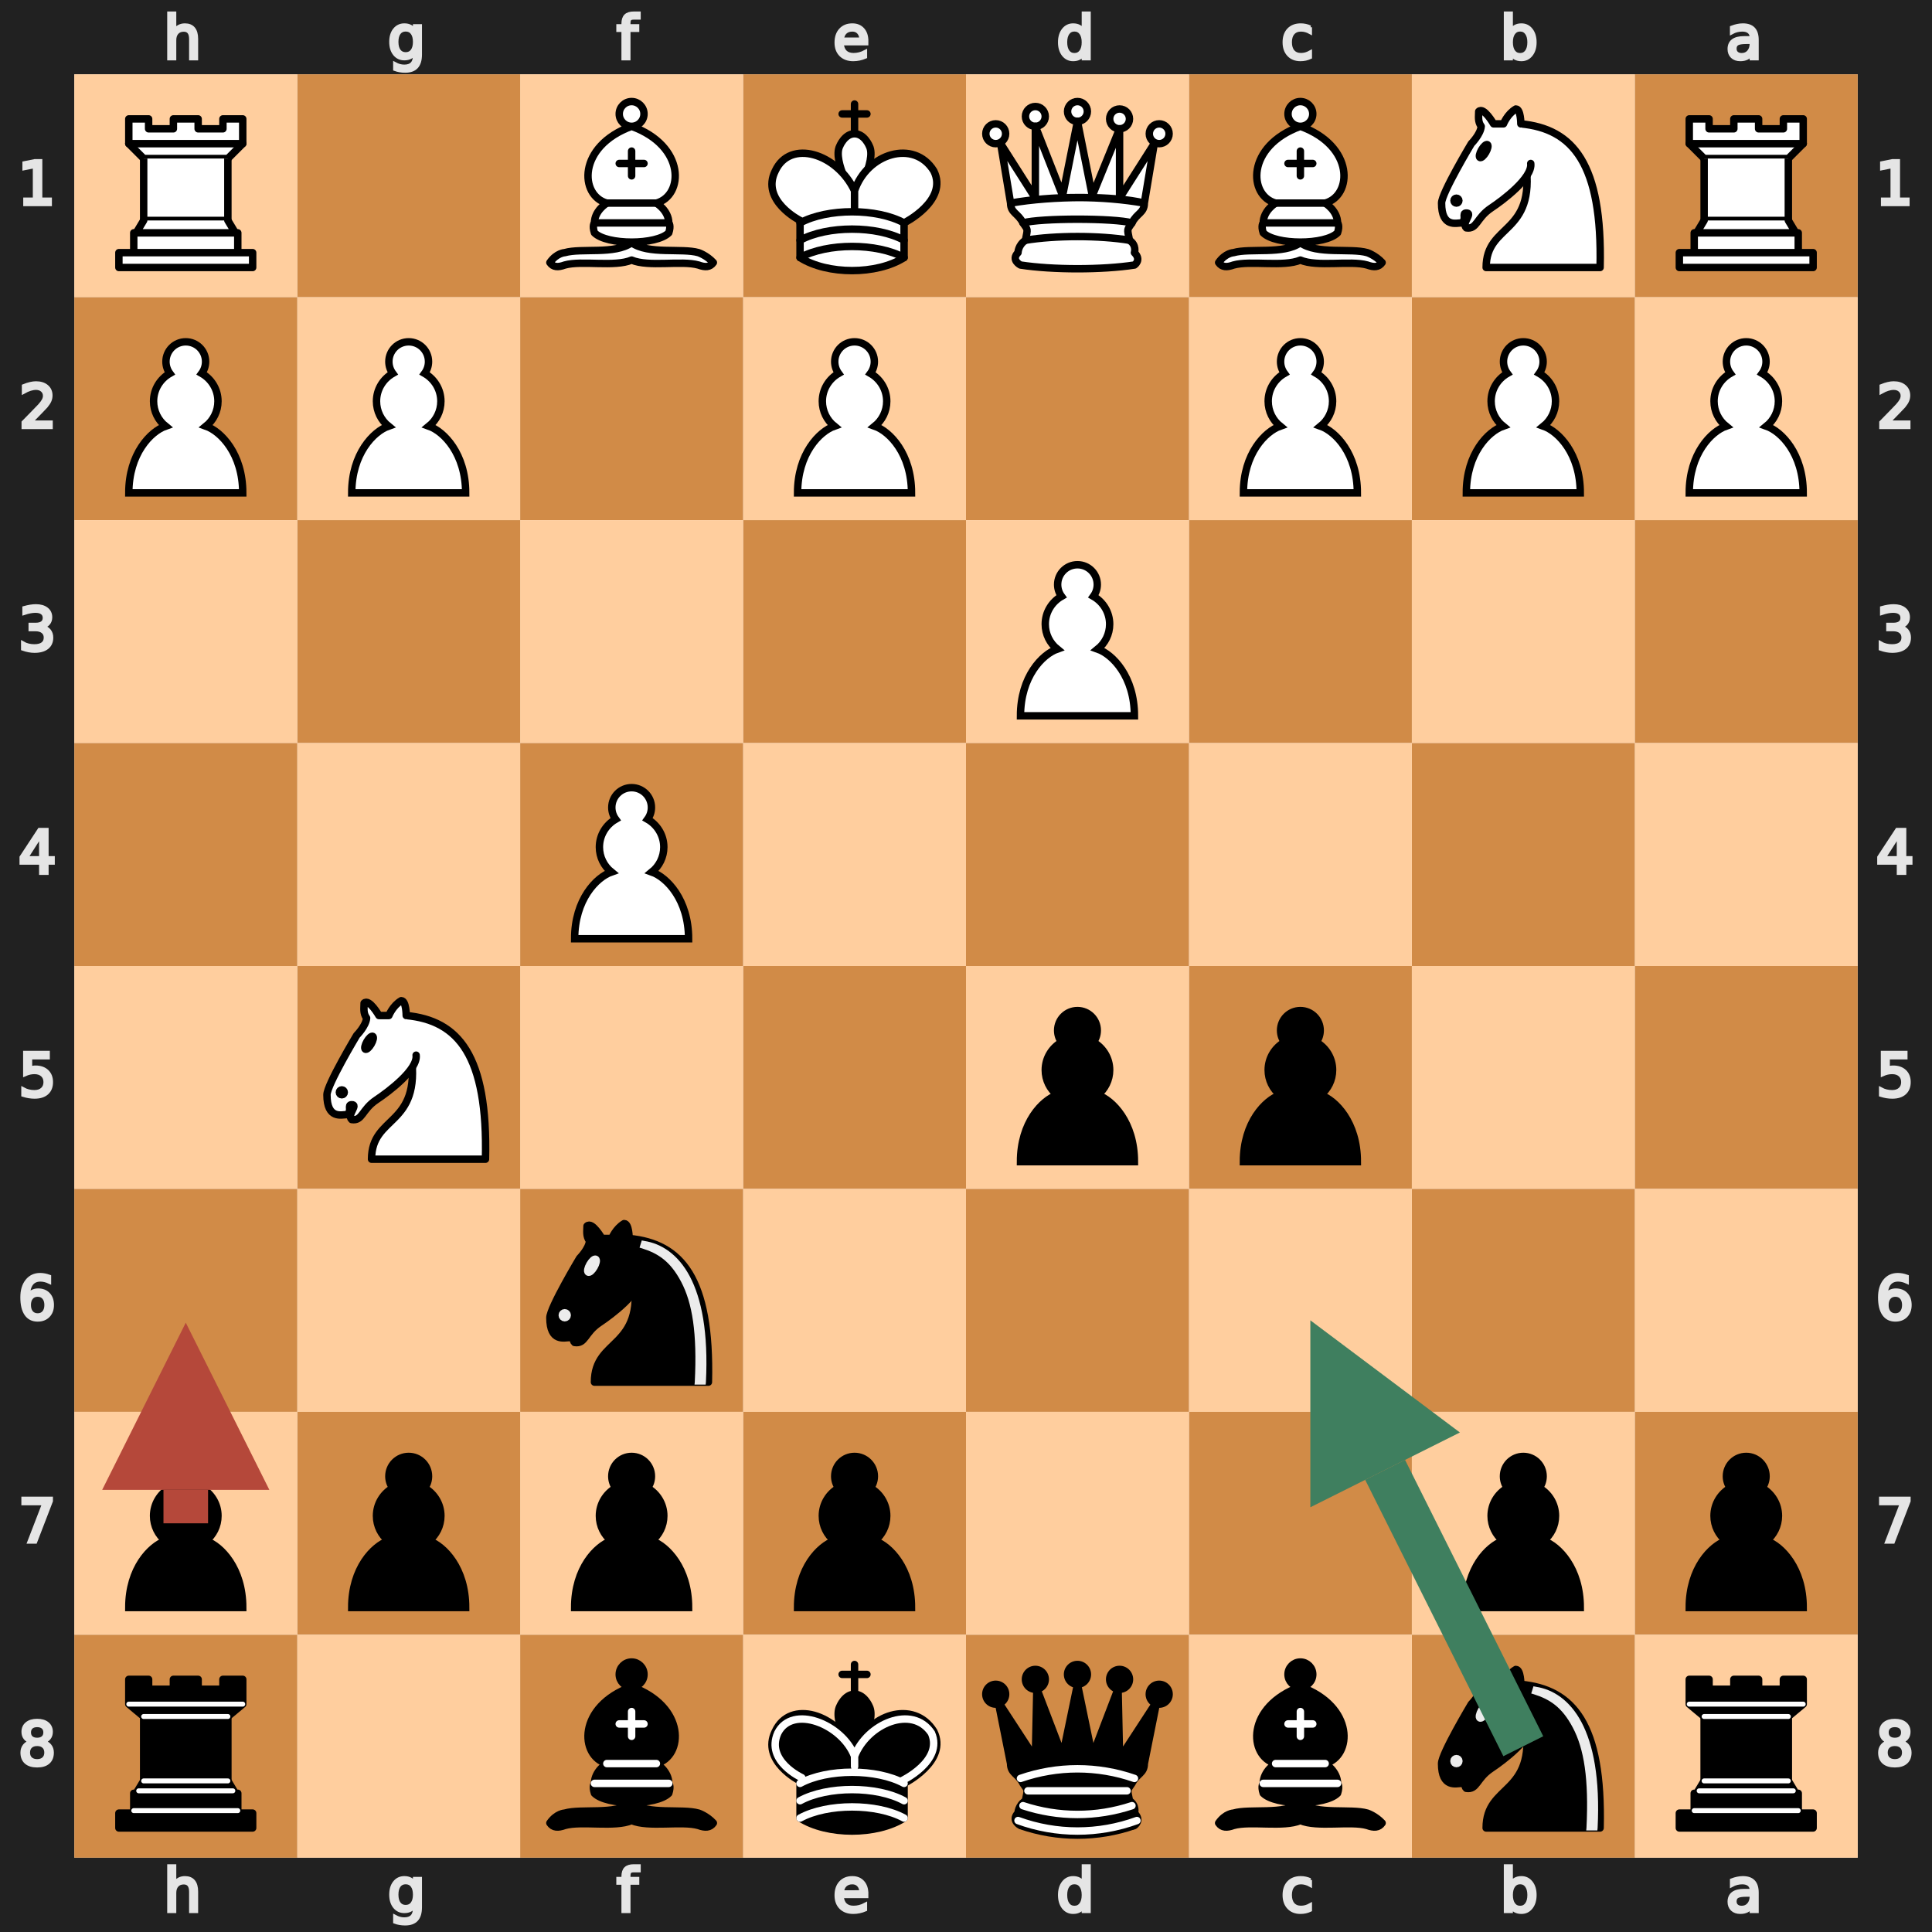
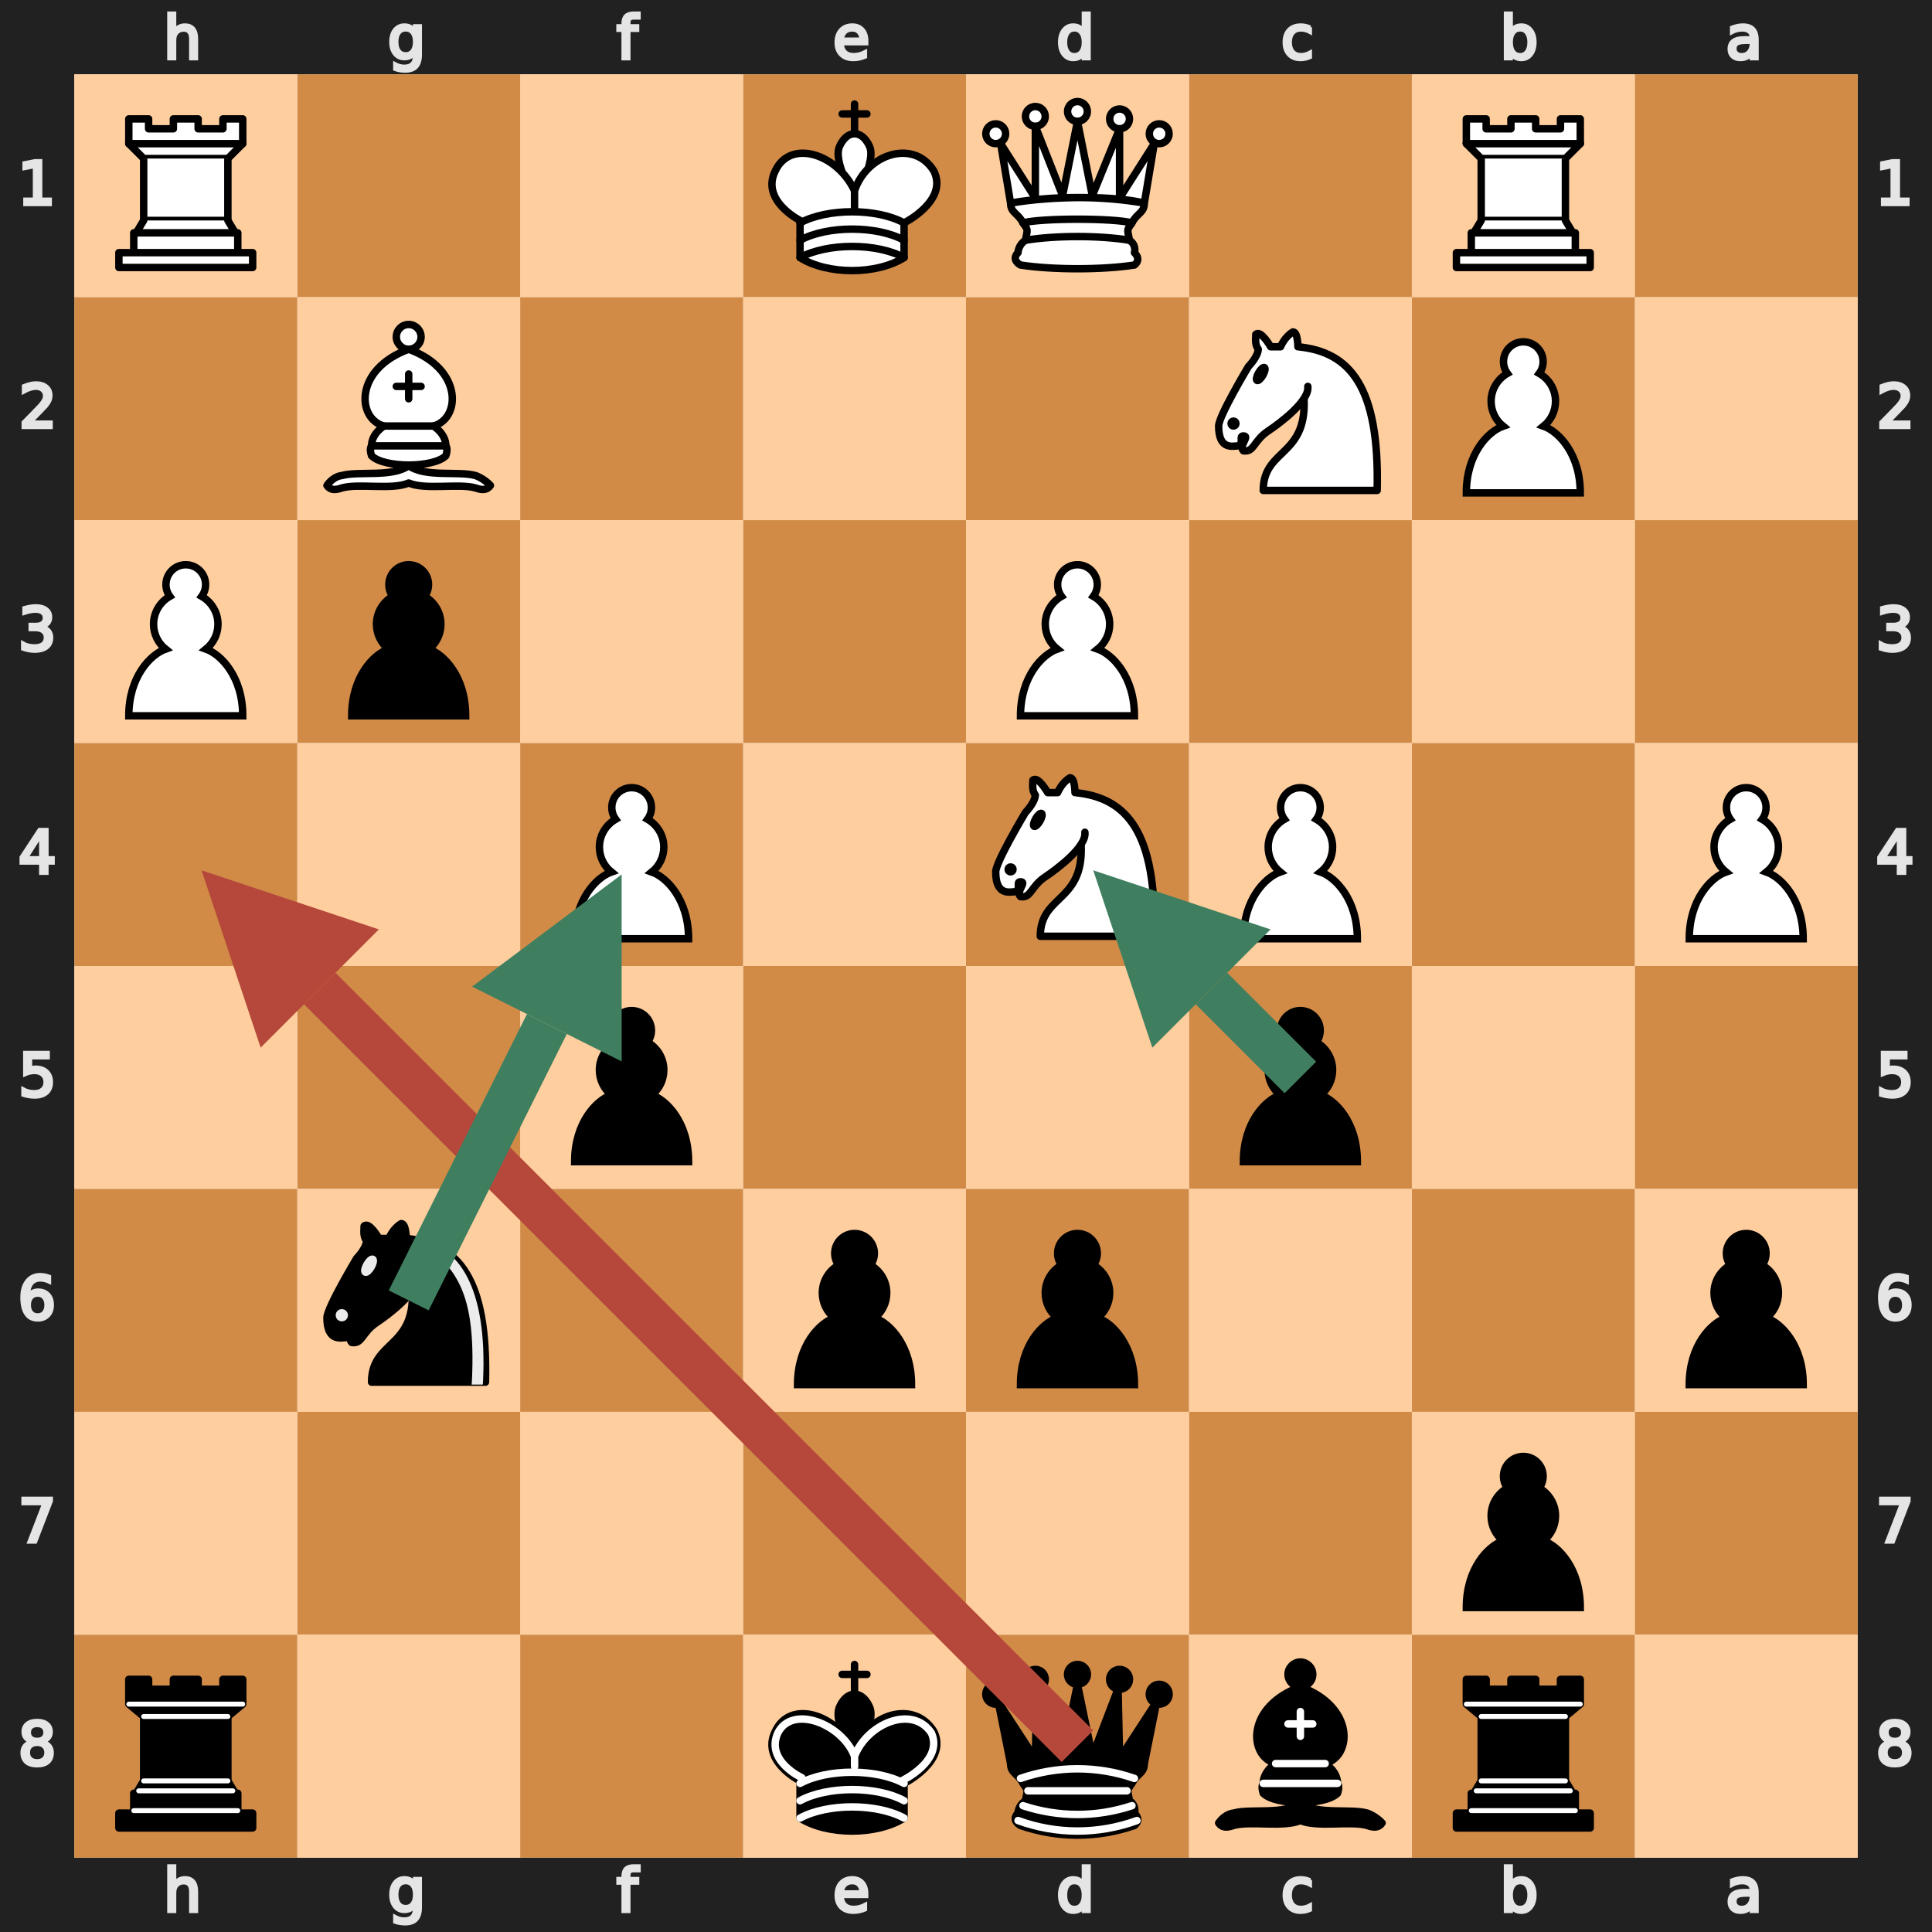
<svg xmlns="http://www.w3.org/2000/svg" xmlns:xlink="http://www.w3.org/1999/xlink" viewBox="0 0 390 390" width="360" height="360">
  <defs>
    <g id="white-pawn" class="white pawn">
      <path d="M22.5 9c-2.21 0-4 1.79-4 4 0 .89.29 1.71.78 2.38C17.33 16.5 16 18.59 16 21c0 2.03.94 3.84 2.41 5.03-3 1.06-7.41 5.55-7.41 13.47h23c0-7.92-4.41-12.41-7.41-13.47 1.47-1.19 2.41-3 2.41-5.03 0-2.41-1.33-4.5-3.28-5.62.49-.67.78-1.49.78-2.38 0-2.21-1.79-4-4-4z" fill="#fff" stroke="#000" stroke-width="1.5" stroke-linecap="round" />
    </g>
    <g id="white-knight" class="white knight" fill="none" fill-rule="evenodd" stroke="#000" stroke-width="1.5" stroke-linecap="round" stroke-linejoin="round">
      <path d="M 22,10 C 32.5,11 38.5,18 38,39 L 15,39 C 15,30 25,32.5 23,18" style="fill:#ffffff; stroke:#000000;" />
      <path d="M 24,18 C 24.38,20.91 18.45,25.37 16,27 C 13,29 13.18,31.34 11,31 C 9.958,30.06 12.41,27.96 11,28 C 10,28 11.19,29.23 10,30 C 9,30 5.997,31 6,26 C 6,24 12,14 12,14 C 12,14 13.89,12.1 14,10.5 C 13.27,9.506 13.5,8.5 13.5,7.5 C 14.5,6.5 16.5,10 16.5,10 L 18.5,10 C 18.5,10 19.28,8.008 21,7 C 22,7 22,10 22,10" style="fill:#ffffff; stroke:#000000;" />
      <path d="M 9.5 25.5 A 0.5 0.5 0 1 1 8.5,25.5 A 0.5 0.5 0 1 1 9.5 25.5 z" style="fill:#000000; stroke:#000000;" />
      <path d="M 15 15.5 A 0.5 1.5 0 1 1 14,15.5 A 0.5 1.5 0 1 1 15 15.5 z" transform="matrix(0.866,0.5,-0.5,0.866,9.693,-5.173)" style="fill:#000000; stroke:#000000;" />
    </g>
    <g id="white-bishop" class="white bishop" fill="none" fill-rule="evenodd" stroke="#000" stroke-width="1.5" stroke-linecap="round" stroke-linejoin="round">
      <g fill="#fff" stroke-linecap="butt">
        <path d="M9 36c3.39-.97 10.11.43 13.5-2 3.39 2.43 10.11 1.03 13.5 2 0 0 1.65.54 3 2-.68.97-1.65.99-3 .5-3.39-.97-10.11.46-13.5-1-3.39 1.46-10.11.03-13.5 1-1.354.49-2.323.47-3-.5 1.354-1.94 3-2 3-2zM15 32c2.5 2.5 12.5 2.5 15 0 .5-1.5 0-2 0-2 0-2.5-2.5-4-2.5-4 5.5-1.5 6-11.5-5-15.5-11 4-10.5 14-5 15.5 0 0-2.5 1.5-2.5 4 0 0-.5.5 0 2zM25 8a2.5 2.5 0 1 1-5 0 2.5 2.5 0 1 1 5 0z" />
      </g>
      <path d="M17.5 26h10M15 30h15m-7.5-14.5v5M20 18h5" stroke-linejoin="miter" />
    </g>
    <g id="white-rook" class="white rook" fill="#fff" fill-rule="evenodd" stroke="#000" stroke-width="1.5" stroke-linecap="round" stroke-linejoin="round">
      <path d="M9 39h27v-3H9v3zM12 36v-4h21v4H12zM11 14V9h4v2h5V9h5v2h5V9h4v5" stroke-linecap="butt" />
      <path d="M34 14l-3 3H14l-3-3" />
      <path d="M31 17v12.5H14V17" stroke-linecap="butt" stroke-linejoin="miter" />
      <path d="M31 29.5l1.5 2.5h-20l1.5-2.5" />
      <path d="M11 14h23" fill="none" stroke-linejoin="miter" />
    </g>
    <g id="white-queen" class="white queen" fill="#fff" fill-rule="evenodd" stroke="#000" stroke-width="1.5" stroke-linecap="round" stroke-linejoin="round">
      <path d="M8 12a2 2 0 1 1-4 0 2 2 0 1 1 4 0zM24.5 7.5a2 2 0 1 1-4 0 2 2 0 1 1 4 0zM41 12a2 2 0 1 1-4 0 2 2 0 1 1 4 0zM16 8.5a2 2 0 1 1-4 0 2 2 0 1 1 4 0zM33 9a2 2 0 1 1-4 0 2 2 0 1 1 4 0z" />
      <path d="M9 26c8.5-1.5 21-1.5 27 0l2-12-7 11V11l-5.5 13.5-3-15-3 15-5.5-14V25L7 14l2 12zM9 26c0 2 1.5 2 2.5 4 1 1.5 1 1 .5 3.5-1.5 1-1.5 2.5-1.5 2.5-1.5 1.5.5 2.5.5 2.5 6.5 1 16.5 1 23 0 0 0 1.5-1 0-2.5 0 0 .5-1.5-1-2.5-.5-2.5-.5-2 .5-3.5 1-2 2.5-2 2.5-4-8.5-1.5-18.5-1.5-27 0z" stroke-linecap="butt" />
      <path d="M11.5 30c3.5-1 18.5-1 22 0M12 33.5c6-1 15-1 21 0" fill="none" />
    </g>
    <g id="white-king" class="white king" fill="none" fill-rule="evenodd" stroke="#000" stroke-width="1.5" stroke-linecap="round" stroke-linejoin="round">
      <path d="M22.5 11.63V6M20 8h5" stroke-linejoin="miter" />
      <path d="M22.5 25s4.5-7.5 3-10.5c0 0-1-2.5-3-2.5s-3 2.5-3 2.5c-1.5 3 3 10.5 3 10.5" fill="#fff" stroke-linecap="butt" stroke-linejoin="miter" />
      <path d="M11.5 37c5.5 3.5 15.5 3.5 21 0v-7s9-4.5 6-10.5c-4-6.5-13.5-3.5-16 4V27v-3.5c-3.5-7.5-13-10.5-16-4-3 6 5 10 5 10V37z" fill="#fff" />
      <path d="M11.5 30c5.5-3 15.5-3 21 0m-21 3.5c5.5-3 15.5-3 21 0m-21 3.5c5.5-3 15.5-3 21 0" />
    </g>
    <g id="black-pawn" class="black pawn">
      <path d="M22.5 9c-2.21 0-4 1.79-4 4 0 .89.29 1.71.78 2.38C17.33 16.5 16 18.59 16 21c0 2.03.94 3.84 2.41 5.03-3 1.06-7.41 5.55-7.41 13.47h23c0-7.92-4.41-12.41-7.41-13.47 1.47-1.19 2.41-3 2.41-5.03 0-2.41-1.33-4.5-3.28-5.62.49-.67.78-1.49.78-2.38 0-2.21-1.79-4-4-4z" fill="#000" stroke="#000" stroke-width="1.5" stroke-linecap="round" />
    </g>
    <g id="black-knight" class="black knight" fill="none" fill-rule="evenodd" stroke="#000" stroke-width="1.5" stroke-linecap="round" stroke-linejoin="round">
      <path d="M 22,10 C 32.5,11 38.5,18 38,39 L 15,39 C 15,30 25,32.5 23,18" style="fill:#000000; stroke:#000000;" />
      <path d="M 24,18 C 24.38,20.91 18.45,25.37 16,27 C 13,29 13.18,31.34 11,31 C 9.958,30.06 12.41,27.96 11,28 C 10,28 11.19,29.23 10,30 C 9,30 5.997,31 6,26 C 6,24 12,14 12,14 C 12,14 13.89,12.1 14,10.5 C 13.27,9.506 13.5,8.5 13.5,7.5 C 14.5,6.5 16.5,10 16.5,10 L 18.5,10 C 18.5,10 19.28,8.008 21,7 C 22,7 22,10 22,10" style="fill:#000000; stroke:#000000;" />
      <path d="M 9.5 25.5 A 0.5 0.5 0 1 1 8.5,25.5 A 0.5 0.5 0 1 1 9.5 25.5 z" style="fill:#ececec; stroke:#ececec;" />
      <path d="M 15 15.5 A 0.5 1.5 0 1 1 14,15.5 A 0.5 1.5 0 1 1 15 15.5 z" transform="matrix(0.866,0.5,-0.5,0.866,9.693,-5.173)" style="fill:#ececec; stroke:#ececec;" />
      <path d="M 24.55,10.4 L 24.1,11.85 L 24.6,12 C 27.75,13 30.25,14.49 32.5,18.75 C 34.75,23.01 35.75,29.06 35.25,39 L 35.2,39.5 L 37.45,39.5 L 37.5,39 C 38,28.94 36.62,22.15 34.25,17.66 C 31.88,13.17 28.46,11.02 25.06,10.5 L 24.55,10.4 z " style="fill:#ececec; stroke:none;" />
    </g>
    <g id="black-bishop" class="black bishop" fill="none" fill-rule="evenodd" stroke="#000" stroke-width="1.5" stroke-linecap="round" stroke-linejoin="round">
      <path d="M9 36c3.39-.97 10.11.43 13.5-2 3.39 2.43 10.11 1.03 13.5 2 0 0 1.65.54 3 2-.68.97-1.65.99-3 .5-3.39-.97-10.11.46-13.5-1-3.39 1.46-10.11.03-13.5 1-1.354.49-2.323.47-3-.5 1.354-1.94 3-2 3-2zm6-4c2.5 2.5 12.5 2.5 15 0 .5-1.5 0-2 0-2 0-2.5-2.5-4-2.5-4 5.5-1.5 6-11.5-5-15.5-11 4-10.5 14-5 15.5 0 0-2.5 1.5-2.5 4 0 0-.5.5 0 2zM25 8a2.5 2.5 0 1 1-5 0 2.5 2.5 0 1 1 5 0z" fill="#000" stroke-linecap="butt" />
      <path d="M17.5 26h10M15 30h15m-7.5-14.5v5M20 18h5" stroke="#fff" stroke-linejoin="miter" />
    </g>
    <g id="black-rook" class="black rook" fill="#000" fill-rule="evenodd" stroke="#000" stroke-width="1.5" stroke-linecap="round" stroke-linejoin="round">
      <path d="M9 39h27v-3H9v3zM12.5 32l1.5-2.5h17l1.5 2.5h-20zM12 36v-4h21v4H12z" stroke-linecap="butt" />
      <path d="M14 29.5v-13h17v13H14z" stroke-linecap="butt" stroke-linejoin="miter" />
      <path d="M14 16.5L11 14h23l-3 2.5H14zM11 14V9h4v2h5V9h5v2h5V9h4v5H11z" stroke-linecap="butt" />
      <path d="M12 35.5h21M13 31.5h19M14 29.5h17M14 16.5h17M11 14h23" fill="none" stroke="#fff" stroke-width="1" stroke-linejoin="miter" />
    </g>
    <g id="black-queen" class="black queen" fill="#000" fill-rule="evenodd" stroke="#000" stroke-width="1.5" stroke-linecap="round" stroke-linejoin="round">
      <g fill="#000" stroke="none">
        <circle cx="6" cy="12" r="2.75" />
        <circle cx="14" cy="9" r="2.75" />
        <circle cx="22.5" cy="8" r="2.75" />
        <circle cx="31" cy="9" r="2.75" />
        <circle cx="39" cy="12" r="2.75" />
      </g>
      <path d="M9 26c8.5-1.5 21-1.5 27 0l2.5-12.5L31 25l-.3-14.1-5.2 13.6-3-14.5-3 14.5-5.2-13.6L14 25 6.5 13.5 9 26zM9 26c0 2 1.5 2 2.5 4 1 1.5 1 1 .5 3.5-1.5 1-1.5 2.5-1.5 2.5-1.5 1.5.5 2.5.5 2.5 6.5 1 16.5 1 23 0 0 0 1.5-1 0-2.5 0 0 .5-1.5-1-2.5-.5-2.5-.5-2 .5-3.5 1-2 2.5-2 2.5-4-8.5-1.5-18.5-1.5-27 0z" stroke-linecap="butt" />
      <path d="M11 38.5a35 35 1 0 0 23 0" fill="none" stroke-linecap="butt" />
      <path d="M11 29a35 35 1 0 1 23 0M12.5 31.5h20M11.5 34.5a35 35 1 0 0 22 0M10.5 37.5a35 35 1 0 0 24 0" fill="none" stroke="#fff" />
    </g>
    <g id="black-king" class="black king" fill="none" fill-rule="evenodd" stroke="#000" stroke-width="1.5" stroke-linecap="round" stroke-linejoin="round">
      <path d="M22.5 11.63V6" stroke-linejoin="miter" />
      <path d="M22.5 25s4.5-7.5 3-10.5c0 0-1-2.5-3-2.5s-3 2.5-3 2.5c-1.5 3 3 10.5 3 10.5" fill="#000" stroke-linecap="butt" stroke-linejoin="miter" />
      <path d="M11.5 37c5.5 3.5 15.5 3.5 21 0v-7s9-4.5 6-10.5c-4-6.5-13.5-3.5-16 4V27v-3.5c-3.5-7.5-13-10.5-16-4-3 6 5 10 5 10V37z" fill="#000" />
      <path d="M20 8h5" stroke-linejoin="miter" />
      <path d="M32 29.5s8.5-4 6.03-9.65C34.15 14 25 18 22.5 24.5l.01 2.1-.01-2.1C20 18 9.906 14 6.997 19.85c-2.497 5.65 4.853 9 4.853 9M11.5 30c5.5-3 15.5-3 21 0m-21 3.5c5.5-3 15.5-3 21 0m-21 3.5c5.5-3 15.5-3 21 0" stroke="#fff" />
    </g>
  </defs>
  <rect x="7.5" y="7.5" width="375" height="375" fill="none" stroke="#212121" stroke-width="15" />
  <g transform="translate(335, 1) scale(0.75, 0.75)" fill="#e5e5e5" stroke="#e5e5e5">
    <path d="M23.328 10.016q-1.742 0-2.414.398-.672.398-.672 1.36 0 .765.5 1.218.508.445 1.375.445 1.196 0 1.914-.843.727-.852.727-2.258v-.32zm2.867-.594v4.992h-1.437v-1.328q-.492.797-1.227 1.18-.734.375-1.797.375-1.343 0-2.14-.75-.79-.758-.79-2.024 0-1.476.985-2.226.992-.75 2.953-.75h2.016V8.75q0-.992-.656-1.531-.649-.547-1.829-.547-.75 0-1.46.18-.711.18-1.368.539V6.062q.79-.304 1.532-.453.742-.156 1.445-.156 1.898 0 2.836.984.937.985.937 2.985z" />
  </g>
  <g transform="translate(335, 375) scale(0.75, 0.75)" fill="#e5e5e5" stroke="#e5e5e5">
    <path d="M23.328 10.016q-1.742 0-2.414.398-.672.398-.672 1.36 0 .765.5 1.218.508.445 1.375.445 1.196 0 1.914-.843.727-.852.727-2.258v-.32zm2.867-.594v4.992h-1.437v-1.328q-.492.797-1.227 1.18-.734.375-1.797.375-1.343 0-2.14-.75-.79-.758-.79-2.024 0-1.476.985-2.226.992-.75 2.953-.75h2.016V8.75q0-.992-.656-1.531-.649-.547-1.829-.547-.75 0-1.46.18-.711.18-1.368.539V6.062q.79-.304 1.532-.453.742-.156 1.445-.156 1.898 0 2.836.984.937.985.937 2.985z" />
  </g>
  <g transform="translate(290, 1) scale(0.75, 0.75)" fill="#e5e5e5" stroke="#e5e5e5">
    <path d="M24.922 10.047q0-1.586-.656-2.485-.649-.906-1.79-.906-1.14 0-1.796.906-.649.899-.649 2.485 0 1.586.649 2.492.656.898 1.797.898 1.14 0 1.789-.898.656-.906.656-2.492zm-4.89-3.055q.452-.781 1.14-1.156.695-.383 1.656-.383 1.594 0 2.586 1.266 1 1.265 1 3.328 0 2.062-1 3.328-.992 1.266-2.586 1.266-.96 0-1.656-.375-.688-.383-1.14-1.164v1.312h-1.446V2.258h1.445z" />
  </g>
  <g transform="translate(290, 375) scale(0.75, 0.75)" fill="#e5e5e5" stroke="#e5e5e5">
    <path d="M24.922 10.047q0-1.586-.656-2.485-.649-.906-1.79-.906-1.14 0-1.796.906-.649.899-.649 2.485 0 1.586.649 2.492.656.898 1.797.898 1.14 0 1.789-.898.656-.906.656-2.492zm-4.89-3.055q.452-.781 1.14-1.156.695-.383 1.656-.383 1.594 0 2.586 1.266 1 1.265 1 3.328 0 2.062-1 3.328-.992 1.266-2.586 1.266-.96 0-1.656-.375-.688-.383-1.14-1.164v1.312h-1.446V2.258h1.445z" />
  </g>
  <g transform="translate(245, 1) scale(0.75, 0.75)" fill="#e5e5e5" stroke="#e5e5e5">
    <path d="M25.96 6v1.344q-.608-.336-1.226-.5-.609-.172-1.234-.172-1.398 0-2.172.89-.773.883-.773 2.485 0 1.601.773 2.492.774.883 2.172.883.625 0 1.234-.164.618-.172 1.227-.508v1.328q-.602.281-1.25.422-.64.14-1.367.14-1.977 0-3.14-1.242-1.165-1.242-1.165-3.351 0-2.14 1.172-3.367 1.18-1.227 3.227-1.227.664 0 1.296.14.633.134 1.227.407z" />
  </g>
  <g transform="translate(245, 375) scale(0.75, 0.75)" fill="#e5e5e5" stroke="#e5e5e5">
    <path d="M25.96 6v1.344q-.608-.336-1.226-.5-.609-.172-1.234-.172-1.398 0-2.172.89-.773.883-.773 2.485 0 1.601.773 2.492.774.883 2.172.883.625 0 1.234-.164.618-.172 1.227-.508v1.328q-.602.281-1.25.422-.64.14-1.367.14-1.977 0-3.14-1.242-1.165-1.242-1.165-3.351 0-2.14 1.172-3.367 1.18-1.227 3.227-1.227.664 0 1.296.14.633.134 1.227.407z" />
  </g>
  <g transform="translate(200, 1) scale(0.75, 0.75)" fill="#e5e5e5" stroke="#e5e5e5">
    <path d="M24.973 6.992V2.258h1.437v12.156h-1.437v-1.312q-.453.78-1.149 1.164-.687.375-1.656.375-1.586 0-2.586-1.266-.992-1.266-.992-3.328 0-2.063.992-3.328 1-1.266 2.586-1.266.969 0 1.656.383.696.375 1.149 1.156zm-4.899 3.055q0 1.586.649 2.492.656.898 1.797.898 1.14 0 1.796-.898.657-.906.657-2.492 0-1.586-.657-2.485-.656-.906-1.796-.906-1.141 0-1.797.906-.649.899-.649 2.485z" />
  </g>
  <g transform="translate(200, 375) scale(0.75, 0.75)" fill="#e5e5e5" stroke="#e5e5e5">
    <path d="M24.973 6.992V2.258h1.437v12.156h-1.437v-1.312q-.453.78-1.149 1.164-.687.375-1.656.375-1.586 0-2.586-1.266-.992-1.266-.992-3.328 0-2.063.992-3.328 1-1.266 2.586-1.266.969 0 1.656.383.696.375 1.149 1.156zm-4.899 3.055q0 1.586.649 2.492.656.898 1.797.898 1.14 0 1.796-.898.657-.906.657-2.492 0-1.586-.657-2.485-.656-.906-1.796-.906-1.141 0-1.797.906-.649.899-.649 2.485z" />
  </g>
  <g transform="translate(155, 1) scale(0.75, 0.75)" fill="#e5e5e5" stroke="#e5e5e5">
    <path d="M26.555 9.68v.703h-6.61q.094 1.484.89 2.265.806.774 2.235.774.828 0 1.602-.203.781-.203 1.547-.61v1.36q-.774.328-1.586.5-.813.172-1.649.172-2.093 0-3.32-1.22-1.219-1.218-1.219-3.296 0-2.148 1.157-3.406 1.164-1.266 3.132-1.266 1.766 0 2.79 1.14 1.03 1.134 1.03 3.087zm-1.438-.422q-.015-1.18-.664-1.883-.64-.703-1.703-.703-1.203 0-1.93.68-.718.68-.828 1.914z" />
  </g>
  <g transform="translate(155, 375) scale(0.75, 0.75)" fill="#e5e5e5" stroke="#e5e5e5">
    <path d="M26.555 9.68v.703h-6.61q.094 1.484.89 2.265.806.774 2.235.774.828 0 1.602-.203.781-.203 1.547-.61v1.36q-.774.328-1.586.5-.813.172-1.649.172-2.093 0-3.32-1.22-1.219-1.218-1.219-3.296 0-2.148 1.157-3.406 1.164-1.266 3.132-1.266 1.766 0 2.79 1.14 1.03 1.134 1.03 3.087zm-1.438-.422q-.015-1.18-.664-1.883-.64-.703-1.703-.703-1.203 0-1.93.68-.718.68-.828 1.914z" />
  </g>
  <g transform="translate(110, 1) scale(0.75, 0.75)" fill="#e5e5e5" stroke="#e5e5e5">
    <path d="M25.285 2.258v1.195H23.91q-.773 0-1.078.313-.297.312-.297 1.125v.773h2.367v1.117h-2.367v7.633H21.09V6.781h-1.375V5.664h1.375v-.61q0-1.46.68-2.124.68-.672 2.156-.672z" />
  </g>
  <g transform="translate(110, 375) scale(0.75, 0.75)" fill="#e5e5e5" stroke="#e5e5e5">
    <path d="M25.285 2.258v1.195H23.91q-.773 0-1.078.313-.297.312-.297 1.125v.773h2.367v1.117h-2.367v7.633H21.09V6.781h-1.375V5.664h1.375v-.61q0-1.46.68-2.124.68-.672 2.156-.672z" />
  </g>
  <g transform="translate(65, 1) scale(0.75, 0.75)" fill="#e5e5e5" stroke="#e5e5e5">
    <path d="M24.973 9.937q0-1.562-.649-2.421-.64-.86-1.804-.86-1.157 0-1.805.86-.64.859-.64 2.421 0 1.555.64 2.415.648.859 1.805.859 1.164 0 1.804-.86.649-.859.649-2.414zm1.437 3.391q0 2.234-.992 3.32-.992 1.094-3.04 1.094-.757 0-1.429-.117-.672-.11-1.304-.344v-1.398q.632.344 1.25.508.617.164 1.257.164 1.414 0 2.118-.743.703-.734.703-2.226v-.711q-.446.773-1.141 1.156-.695.383-1.664.383-1.61 0-2.594-1.227-.984-1.226-.984-3.25 0-2.03.984-3.257.985-1.227 2.594-1.227.969 0 1.664.383t1.14 1.156V5.664h1.438z" />
  </g>
  <g transform="translate(65, 375) scale(0.75, 0.75)" fill="#e5e5e5" stroke="#e5e5e5">
    <path d="M24.973 9.937q0-1.562-.649-2.421-.64-.86-1.804-.86-1.157 0-1.805.86-.64.859-.64 2.421 0 1.555.64 2.415.648.859 1.805.859 1.164 0 1.804-.86.649-.859.649-2.414zm1.437 3.391q0 2.234-.992 3.32-.992 1.094-3.04 1.094-.757 0-1.429-.117-.672-.11-1.304-.344v-1.398q.632.344 1.25.508.617.164 1.257.164 1.414 0 2.118-.743.703-.734.703-2.226v-.711q-.446.773-1.141 1.156-.695.383-1.664.383-1.61 0-2.594-1.227-.984-1.226-.984-3.25 0-2.03.984-3.257.985-1.227 2.594-1.227.969 0 1.664.383t1.14 1.156V5.664h1.438z" />
  </g>
  <g transform="translate(20, 1) scale(0.75, 0.75)" fill="#e5e5e5" stroke="#e5e5e5">
    <path d="M26.164 9.133v5.281h-1.437V9.18q0-1.243-.485-1.86-.484-.617-1.453-.617-1.164 0-1.836.742-.672.742-.672 2.024v4.945h-1.445V2.258h1.445v4.765q.516-.789 1.211-1.18.703-.39 1.617-.39 1.508 0 2.282.938.773.93.773 2.742z" />
  </g>
  <g transform="translate(20, 375) scale(0.75, 0.75)" fill="#e5e5e5" stroke="#e5e5e5">
    <path d="M26.164 9.133v5.281h-1.437V9.18q0-1.243-.485-1.86-.484-.617-1.453-.617-1.164 0-1.836.742-.672.742-.672 2.024v4.945h-1.445V2.258h1.445v4.765q.516-.789 1.211-1.18.703-.39 1.617-.39 1.508 0 2.282.938.773.93.773 2.742z" />
  </g>
  <g transform="translate(0, 20) scale(0.75, 0.75)" fill="#e5e5e5" stroke="#e5e5e5">
    <path d="M6.754 26.996h2.578v-8.898l-2.805.562v-1.437l2.79-.563h1.578v10.336h2.578v1.328h-6.72z" />
  </g>
  <g transform="translate(375, 20) scale(0.75, 0.75)" fill="#e5e5e5" stroke="#e5e5e5">
    <path d="M6.754 26.996h2.578v-8.898l-2.805.562v-1.437l2.79-.563h1.578v10.336h2.578v1.328h-6.72z" />
  </g>
  <g transform="translate(0, 65) scale(0.75, 0.75)" fill="#e5e5e5" stroke="#e5e5e5">
    <path d="M8.195 26.996h5.508v1.328H6.297v-1.328q.898-.93 2.445-2.492 1.555-1.57 1.953-2.024.758-.851 1.055-1.437.305-.594.305-1.164 0-.93-.657-1.516-.648-.586-1.695-.586-.742 0-1.57.258-.82.258-1.758.781v-1.593q.953-.383 1.781-.578.828-.196 1.516-.196 1.812 0 2.89.906 1.079.907 1.079 2.422 0 .72-.274 1.368-.265.64-.976 1.515-.196.227-1.243 1.313-1.046 1.078-2.953 3.023z" />
  </g>
  <g transform="translate(375, 65) scale(0.75, 0.75)" fill="#e5e5e5" stroke="#e5e5e5">
    <path d="M8.195 26.996h5.508v1.328H6.297v-1.328q.898-.93 2.445-2.492 1.555-1.57 1.953-2.024.758-.851 1.055-1.437.305-.594.305-1.164 0-.93-.657-1.516-.648-.586-1.695-.586-.742 0-1.57.258-.82.258-1.758.781v-1.593q.953-.383 1.781-.578.828-.196 1.516-.196 1.812 0 2.89.906 1.079.907 1.079 2.422 0 .72-.274 1.368-.265.64-.976 1.515-.196.227-1.243 1.313-1.046 1.078-2.953 3.023z" />
  </g>
  <g transform="translate(0, 110) scale(0.75, 0.75)" fill="#e5e5e5" stroke="#e5e5e5">
    <path d="M11.434 22.035q1.132.242 1.765 1.008.64.766.64 1.89 0 1.727-1.187 2.672-1.187.946-3.375.946-.734 0-1.515-.149-.774-.14-1.602-.43V26.45q.656.383 1.438.578.78.196 1.632.196 1.485 0 2.258-.586.782-.586.782-1.703 0-1.032-.727-1.61-.719-.586-2.008-.586h-1.36v-1.297h1.423q1.164 0 1.78-.46.618-.47.618-1.344 0-.899-.64-1.375-.633-.485-1.82-.485-.65 0-1.391.141-.743.14-1.633.437V16.95q.898-.25 1.68-.375.788-.125 1.484-.125 1.797 0 2.844.82 1.046.813 1.046 2.204 0 .968-.554 1.64-.555.664-1.578.922z" />
  </g>
  <g transform="translate(375, 110) scale(0.75, 0.75)" fill="#e5e5e5" stroke="#e5e5e5">
    <path d="M11.434 22.035q1.132.242 1.765 1.008.64.766.64 1.89 0 1.727-1.187 2.672-1.187.946-3.375.946-.734 0-1.515-.149-.774-.14-1.602-.43V26.45q.656.383 1.438.578.78.196 1.632.196 1.485 0 2.258-.586.782-.586.782-1.703 0-1.032-.727-1.61-.719-.586-2.008-.586h-1.36v-1.297h1.423q1.164 0 1.78-.46.618-.47.618-1.344 0-.899-.64-1.375-.633-.485-1.82-.485-.65 0-1.391.141-.743.14-1.633.437V16.95q.898-.25 1.68-.375.788-.125 1.484-.125 1.797 0 2.844.82 1.046.813 1.046 2.204 0 .968-.554 1.64-.555.664-1.578.922z" />
  </g>
  <g transform="translate(0, 155) scale(0.75, 0.75)" fill="#e5e5e5" stroke="#e5e5e5">
    <path d="M11.016 18.035L7.03 24.262h3.985zm-.414-1.375h1.984v7.602h1.664v1.312h-1.664v2.75h-1.57v-2.75H5.75v-1.523z" />
  </g>
  <g transform="translate(375, 155) scale(0.75, 0.75)" fill="#e5e5e5" stroke="#e5e5e5">
    <path d="M11.016 18.035L7.03 24.262h3.985zm-.414-1.375h1.984v7.602h1.664v1.312h-1.664v2.75h-1.57v-2.75H5.75v-1.523z" />
  </g>
  <g transform="translate(0, 200) scale(0.75, 0.75)" fill="#e5e5e5" stroke="#e5e5e5">
    <path d="M6.719 16.66h6.195v1.328h-4.75v2.86q.344-.118.688-.172.343-.063.687-.063 1.953 0 3.094 1.07 1.14 1.07 1.14 2.899 0 1.883-1.171 2.93-1.172 1.039-3.305 1.039-.735 0-1.5-.125-.758-.125-1.57-.375v-1.586q.703.383 1.453.57.75.188 1.586.188 1.351 0 2.14-.711.79-.711.79-1.93 0-1.219-.79-1.93-.789-.71-2.14-.71-.633 0-1.266.14-.625.14-1.281.438z" />
  </g>
  <g transform="translate(375, 200) scale(0.75, 0.75)" fill="#e5e5e5" stroke="#e5e5e5">
    <path d="M6.719 16.66h6.195v1.328h-4.75v2.86q.344-.118.688-.172.343-.063.687-.063 1.953 0 3.094 1.07 1.14 1.07 1.14 2.899 0 1.883-1.171 2.93-1.172 1.039-3.305 1.039-.735 0-1.5-.125-.758-.125-1.57-.375v-1.586q.703.383 1.453.57.75.188 1.586.188 1.351 0 2.14-.711.79-.711.79-1.93 0-1.219-.79-1.93-.789-.71-2.14-.71-.633 0-1.266.14-.625.14-1.281.438z" />
  </g>
  <g transform="translate(0, 245) scale(0.75, 0.75)" fill="#e5e5e5" stroke="#e5e5e5">
    <path d="M10.137 21.863q-1.063 0-1.688.727-.617.726-.617 1.992 0 1.258.617 1.992.625.727 1.688.727 1.062 0 1.68-.727.624-.734.624-1.992 0-1.266-.625-1.992-.617-.727-1.68-.727zm3.133-4.945v1.437q-.594-.28-1.204-.43-.601-.148-1.195-.148-1.562 0-2.39 1.055-.82 1.055-.938 3.188.46-.68 1.156-1.04.696-.367 1.531-.367 1.758 0 2.774 1.07 1.023 1.063 1.023 2.899 0 1.797-1.062 2.883-1.063 1.086-2.828 1.086-2.024 0-3.094-1.547-1.07-1.555-1.07-4.5 0-2.766 1.312-4.406 1.313-1.649 3.524-1.649.593 0 1.195.117.61.118 1.266.352z" />
  </g>
  <g transform="translate(375, 245) scale(0.75, 0.75)" fill="#e5e5e5" stroke="#e5e5e5">
    <path d="M10.137 21.863q-1.063 0-1.688.727-.617.726-.617 1.992 0 1.258.617 1.992.625.727 1.688.727 1.062 0 1.68-.727.624-.734.624-1.992 0-1.266-.625-1.992-.617-.727-1.68-.727zm3.133-4.945v1.437q-.594-.28-1.204-.43-.601-.148-1.195-.148-1.562 0-2.39 1.055-.82 1.055-.938 3.188.46-.68 1.156-1.04.696-.367 1.531-.367 1.758 0 2.774 1.07 1.023 1.063 1.023 2.899 0 1.797-1.062 2.883-1.063 1.086-2.828 1.086-2.024 0-3.094-1.547-1.07-1.555-1.07-4.5 0-2.766 1.312-4.406 1.313-1.649 3.524-1.649.593 0 1.195.117.61.118 1.266.352z" />
  </g>
  <g transform="translate(0, 290) scale(0.75, 0.75)" fill="#e5e5e5" stroke="#e5e5e5">
    <path d="M6.25 16.66h7.5v.672L9.516 28.324H7.867l3.985-10.336H6.25z" />
  </g>
  <g transform="translate(375, 290) scale(0.75, 0.75)" fill="#e5e5e5" stroke="#e5e5e5">
    <path d="M6.25 16.66h7.5v.672L9.516 28.324H7.867l3.985-10.336H6.25z" />
  </g>
  <g transform="translate(0, 335) scale(0.75, 0.75)" fill="#e5e5e5" stroke="#e5e5e5">
    <path d="M10 22.785q-1.125 0-1.773.602-.641.601-.641 1.656t.64 1.656q.649.602 1.774.602t1.773-.602q.649-.61.649-1.656 0-1.055-.649-1.656-.64-.602-1.773-.602zm-1.578-.672q-1.016-.25-1.586-.945-.563-.695-.563-1.695 0-1.399.993-2.211 1-.813 2.734-.813 1.742 0 2.734.813.993.812.993 2.21 0 1-.57 1.696-.563.695-1.571.945 1.14.266 1.773 1.04.641.773.641 1.89 0 1.695-1.04 2.602-1.03.906-2.96.906t-2.969-.906Q6 26.738 6 25.043q0-1.117.64-1.89.641-.774 1.782-1.04zm-.578-2.492q0 .906.562 1.414.57.508 1.594.508 1.016 0 1.586-.508.578-.508.578-1.414 0-.906-.578-1.414-.57-.508-1.586-.508-1.023 0-1.594.508-.562.508-.562 1.414z" />
  </g>
  <g transform="translate(375, 335) scale(0.75, 0.75)" fill="#e5e5e5" stroke="#e5e5e5">
    <path d="M10 22.785q-1.125 0-1.773.602-.641.601-.641 1.656t.64 1.656q.649.602 1.774.602t1.773-.602q.649-.61.649-1.656 0-1.055-.649-1.656-.64-.602-1.773-.602zm-1.578-.672q-1.016-.25-1.586-.945-.563-.695-.563-1.695 0-1.399.993-2.211 1-.813 2.734-.813 1.742 0 2.734.813.993.812.993 2.21 0 1-.57 1.696-.563.695-1.571.945 1.14.266 1.773 1.04.641.773.641 1.89 0 1.695-1.04 2.602-1.03.906-2.96.906t-2.969-.906Q6 26.738 6 25.043q0-1.117.64-1.89.641-.774 1.782-1.04zm-.578-2.492q0 .906.562 1.414.57.508 1.594.508 1.016 0 1.586-.508.578-.508.578-1.414 0-.906-.578-1.414-.57-.508-1.586-.508-1.023 0-1.594.508-.562.508-.562 1.414z" />
  </g>
  <rect x="330" y="15" width="45" height="45" class="square dark a1" stroke="none" fill="#d18b47" />
  <rect x="285" y="15" width="45" height="45" class="square light b1" stroke="none" fill="#ffce9e" />
  <rect x="240" y="15" width="45" height="45" class="square dark c1" stroke="none" fill="#d18b47" />
  <rect x="195" y="15" width="45" height="45" class="square light d1" stroke="none" fill="#ffce9e" />
  <rect x="150" y="15" width="45" height="45" class="square dark e1" stroke="none" fill="#d18b47" />
  <rect x="105" y="15" width="45" height="45" class="square light f1" stroke="none" fill="#ffce9e" />
  <rect x="60" y="15" width="45" height="45" class="square dark g1" stroke="none" fill="#d18b47" />
  <rect x="15" y="15" width="45" height="45" class="square light h1" stroke="none" fill="#ffce9e" />
  <rect x="330" y="60" width="45" height="45" class="square light a2" stroke="none" fill="#ffce9e" />
  <rect x="285" y="60" width="45" height="45" class="square dark b2" stroke="none" fill="#d18b47" />
  <rect x="240" y="60" width="45" height="45" class="square light c2" stroke="none" fill="#ffce9e" />
  <rect x="195" y="60" width="45" height="45" class="square dark d2" stroke="none" fill="#d18b47" />
  <rect x="150" y="60" width="45" height="45" class="square light e2" stroke="none" fill="#ffce9e" />
  <rect x="105" y="60" width="45" height="45" class="square dark f2" stroke="none" fill="#d18b47" />
  <rect x="60" y="60" width="45" height="45" class="square light g2" stroke="none" fill="#ffce9e" />
  <rect x="15" y="60" width="45" height="45" class="square dark h2" stroke="none" fill="#d18b47" />
  <rect x="330" y="105" width="45" height="45" class="square dark a3" stroke="none" fill="#d18b47" />
  <rect x="285" y="105" width="45" height="45" class="square light b3" stroke="none" fill="#ffce9e" />
  <rect x="240" y="105" width="45" height="45" class="square dark c3" stroke="none" fill="#d18b47" />
  <rect x="195" y="105" width="45" height="45" class="square light d3" stroke="none" fill="#ffce9e" />
  <rect x="150" y="105" width="45" height="45" class="square dark e3" stroke="none" fill="#d18b47" />
  <rect x="105" y="105" width="45" height="45" class="square light f3" stroke="none" fill="#ffce9e" />
  <rect x="60" y="105" width="45" height="45" class="square dark g3" stroke="none" fill="#d18b47" />
  <rect x="15" y="105" width="45" height="45" class="square light h3" stroke="none" fill="#ffce9e" />
  <rect x="330" y="150" width="45" height="45" class="square light a4" stroke="none" fill="#ffce9e" />
  <rect x="285" y="150" width="45" height="45" class="square dark b4" stroke="none" fill="#d18b47" />
  <rect x="240" y="150" width="45" height="45" class="square light c4" stroke="none" fill="#ffce9e" />
  <rect x="195" y="150" width="45" height="45" class="square dark d4" stroke="none" fill="#d18b47" />
  <rect x="150" y="150" width="45" height="45" class="square light e4" stroke="none" fill="#ffce9e" />
  <rect x="105" y="150" width="45" height="45" class="square dark f4" stroke="none" fill="#d18b47" />
  <rect x="60" y="150" width="45" height="45" class="square light g4" stroke="none" fill="#ffce9e" />
  <rect x="15" y="150" width="45" height="45" class="square dark h4" stroke="none" fill="#d18b47" />
  <rect x="330" y="195" width="45" height="45" class="square dark a5" stroke="none" fill="#d18b47" />
  <rect x="285" y="195" width="45" height="45" class="square light b5" stroke="none" fill="#ffce9e" />
  <rect x="240" y="195" width="45" height="45" class="square dark c5" stroke="none" fill="#d18b47" />
  <rect x="195" y="195" width="45" height="45" class="square light d5" stroke="none" fill="#ffce9e" />
  <rect x="150" y="195" width="45" height="45" class="square dark e5" stroke="none" fill="#d18b47" />
  <rect x="105" y="195" width="45" height="45" class="square light f5" stroke="none" fill="#ffce9e" />
  <rect x="60" y="195" width="45" height="45" class="square dark g5" stroke="none" fill="#d18b47" />
  <rect x="15" y="195" width="45" height="45" class="square light h5" stroke="none" fill="#ffce9e" />
  <rect x="330" y="240" width="45" height="45" class="square light a6" stroke="none" fill="#ffce9e" />
  <rect x="285" y="240" width="45" height="45" class="square dark b6" stroke="none" fill="#d18b47" />
  <rect x="240" y="240" width="45" height="45" class="square light c6" stroke="none" fill="#ffce9e" />
  <rect x="195" y="240" width="45" height="45" class="square dark d6" stroke="none" fill="#d18b47" />
  <rect x="150" y="240" width="45" height="45" class="square light e6" stroke="none" fill="#ffce9e" />
  <rect x="105" y="240" width="45" height="45" class="square dark f6" stroke="none" fill="#d18b47" />
  <rect x="60" y="240" width="45" height="45" class="square light g6" stroke="none" fill="#ffce9e" />
  <rect x="15" y="240" width="45" height="45" class="square dark h6" stroke="none" fill="#d18b47" />
  <rect x="330" y="285" width="45" height="45" class="square dark a7" stroke="none" fill="#d18b47" />
  <rect x="285" y="285" width="45" height="45" class="square light b7" stroke="none" fill="#ffce9e" />
  <rect x="240" y="285" width="45" height="45" class="square dark c7" stroke="none" fill="#d18b47" />
  <rect x="195" y="285" width="45" height="45" class="square light d7" stroke="none" fill="#ffce9e" />
  <rect x="150" y="285" width="45" height="45" class="square dark e7" stroke="none" fill="#d18b47" />
  <rect x="105" y="285" width="45" height="45" class="square light f7" stroke="none" fill="#ffce9e" />
  <rect x="60" y="285" width="45" height="45" class="square dark g7" stroke="none" fill="#d18b47" />
  <rect x="15" y="285" width="45" height="45" class="square light h7" stroke="none" fill="#ffce9e" />
  <rect x="330" y="330" width="45" height="45" class="square light a8" stroke="none" fill="#ffce9e" />
  <rect x="285" y="330" width="45" height="45" class="square dark b8" stroke="none" fill="#d18b47" />
  <rect x="240" y="330" width="45" height="45" class="square light c8" stroke="none" fill="#ffce9e" />
  <rect x="195" y="330" width="45" height="45" class="square dark d8" stroke="none" fill="#d18b47" />
  <rect x="150" y="330" width="45" height="45" class="square light e8" stroke="none" fill="#ffce9e" />
  <rect x="105" y="330" width="45" height="45" class="square dark f8" stroke="none" fill="#d18b47" />
  <rect x="60" y="330" width="45" height="45" class="square light g8" stroke="none" fill="#ffce9e" />
  <rect x="15" y="330" width="45" height="45" class="square dark h8" stroke="none" fill="#d18b47" />
-   <use href="#white-rook" xlink:href="#white-rook" transform="translate(330, 15)" />
-   <use href="#white-knight" xlink:href="#white-knight" transform="translate(285, 15)" />
-   <use href="#white-bishop" xlink:href="#white-bishop" transform="translate(240, 15)" />
+   <use href="#white-rook" xlink:href="#white-rook" transform="translate(285, 15)" />
  <use href="#white-queen" xlink:href="#white-queen" transform="translate(195, 15)" />
  <use href="#white-king" xlink:href="#white-king" transform="translate(150, 15)" />
-   <use href="#white-bishop" xlink:href="#white-bishop" transform="translate(105, 15)" />
  <use href="#white-rook" xlink:href="#white-rook" transform="translate(15, 15)" />
-   <use href="#white-pawn" xlink:href="#white-pawn" transform="translate(330, 60)" />
  <use href="#white-pawn" xlink:href="#white-pawn" transform="translate(285, 60)" />
-   <use href="#white-pawn" xlink:href="#white-pawn" transform="translate(240, 60)" />
-   <use href="#white-pawn" xlink:href="#white-pawn" transform="translate(150, 60)" />
-   <use href="#white-pawn" xlink:href="#white-pawn" transform="translate(60, 60)" />
-   <use href="#white-pawn" xlink:href="#white-pawn" transform="translate(15, 60)" />
+   <use href="#white-knight" xlink:href="#white-knight" transform="translate(240, 60)" />
+   <use href="#white-bishop" xlink:href="#white-bishop" transform="translate(60, 60)" />
  <use href="#white-pawn" xlink:href="#white-pawn" transform="translate(195, 105)" />
+   <use href="#black-pawn" xlink:href="#black-pawn" transform="translate(60, 105)" />
+   <use href="#white-pawn" xlink:href="#white-pawn" transform="translate(15, 105)" />
+   <use href="#white-pawn" xlink:href="#white-pawn" transform="translate(330, 150)" />
+   <use href="#white-pawn" xlink:href="#white-pawn" transform="translate(240, 150)" />
+   <use href="#white-knight" xlink:href="#white-knight" transform="translate(195, 150)" />
  <use href="#white-pawn" xlink:href="#white-pawn" transform="translate(105, 150)" />
  <use href="#black-pawn" xlink:href="#black-pawn" transform="translate(240, 195)" />
-   <use href="#black-pawn" xlink:href="#black-pawn" transform="translate(195, 195)" />
-   <use href="#white-knight" xlink:href="#white-knight" transform="translate(60, 195)" />
-   <use href="#black-knight" xlink:href="#black-knight" transform="translate(105, 240)" />
-   <use href="#black-pawn" xlink:href="#black-pawn" transform="translate(330, 285)" />
+   <use href="#black-pawn" xlink:href="#black-pawn" transform="translate(105, 195)" />
+   <use href="#black-pawn" xlink:href="#black-pawn" transform="translate(330, 240)" />
+   <use href="#black-pawn" xlink:href="#black-pawn" transform="translate(195, 240)" />
+   <use href="#black-pawn" xlink:href="#black-pawn" transform="translate(150, 240)" />
+   <use href="#black-knight" xlink:href="#black-knight" transform="translate(60, 240)" />
  <use href="#black-pawn" xlink:href="#black-pawn" transform="translate(285, 285)" />
-   <use href="#black-pawn" xlink:href="#black-pawn" transform="translate(150, 285)" />
-   <use href="#black-pawn" xlink:href="#black-pawn" transform="translate(105, 285)" />
-   <use href="#black-pawn" xlink:href="#black-pawn" transform="translate(60, 285)" />
-   <use href="#black-pawn" xlink:href="#black-pawn" transform="translate(15, 285)" />
-   <use href="#black-rook" xlink:href="#black-rook" transform="translate(330, 330)" />
-   <use href="#black-knight" xlink:href="#black-knight" transform="translate(285, 330)" />
+   <use href="#black-rook" xlink:href="#black-rook" transform="translate(285, 330)" />
  <use href="#black-bishop" xlink:href="#black-bishop" transform="translate(240, 330)" />
  <use href="#black-queen" xlink:href="#black-queen" transform="translate(195, 330)" />
  <use href="#black-king" xlink:href="#black-king" transform="translate(150, 330)" />
-   <use href="#black-bishop" xlink:href="#black-bishop" transform="translate(105, 330)" />
  <use href="#black-rook" xlink:href="#black-rook" transform="translate(15, 330)" />
-   <line x1="37.5" y1="307.5" x2="37.5" y2="300.75" stroke="#b5483a" stroke-width="9.0" stroke-linecap="butt" class="arrow" />
-   <polygon points="37.5,267.0 20.625,300.75 54.375,300.75" fill="#b5483a" class="arrow" />
-   <line x1="307.5" y1="352.5" x2="279.606" y2="296.712" stroke="#3f7f5f" stroke-width="9.0" stroke-linecap="butt" class="arrow" />
-   <polygon points="264.512,266.525 264.512,304.259 294.699,289.165" fill="#3f7f5f" class="arrow" />
+   <line x1="217.5" y1="352.5" x2="64.547" y2="199.547" stroke="#b5483a" stroke-width="9.0" stroke-linecap="butt" class="arrow" />
+   <polygon points="40.682,175.682 52.614,211.479 76.479,187.614" fill="#b5483a" class="arrow" />
+   <line x1="82.5" y1="262.5" x2="110.394" y2="206.712" stroke="#3f7f5f" stroke-width="9.0" stroke-linecap="butt" class="arrow" />
+   <polygon points="125.488,176.525 95.301,199.165 125.488,214.259" fill="#3f7f5f" class="arrow" />
+   <line x1="262.5" y1="217.5" x2="244.547" y2="199.547" stroke="#3f7f5f" stroke-width="9.0" stroke-linecap="butt" class="arrow" />
+   <polygon points="220.682,175.682 232.614,211.479 256.479,187.614" fill="#3f7f5f" class="arrow" />
</svg>
